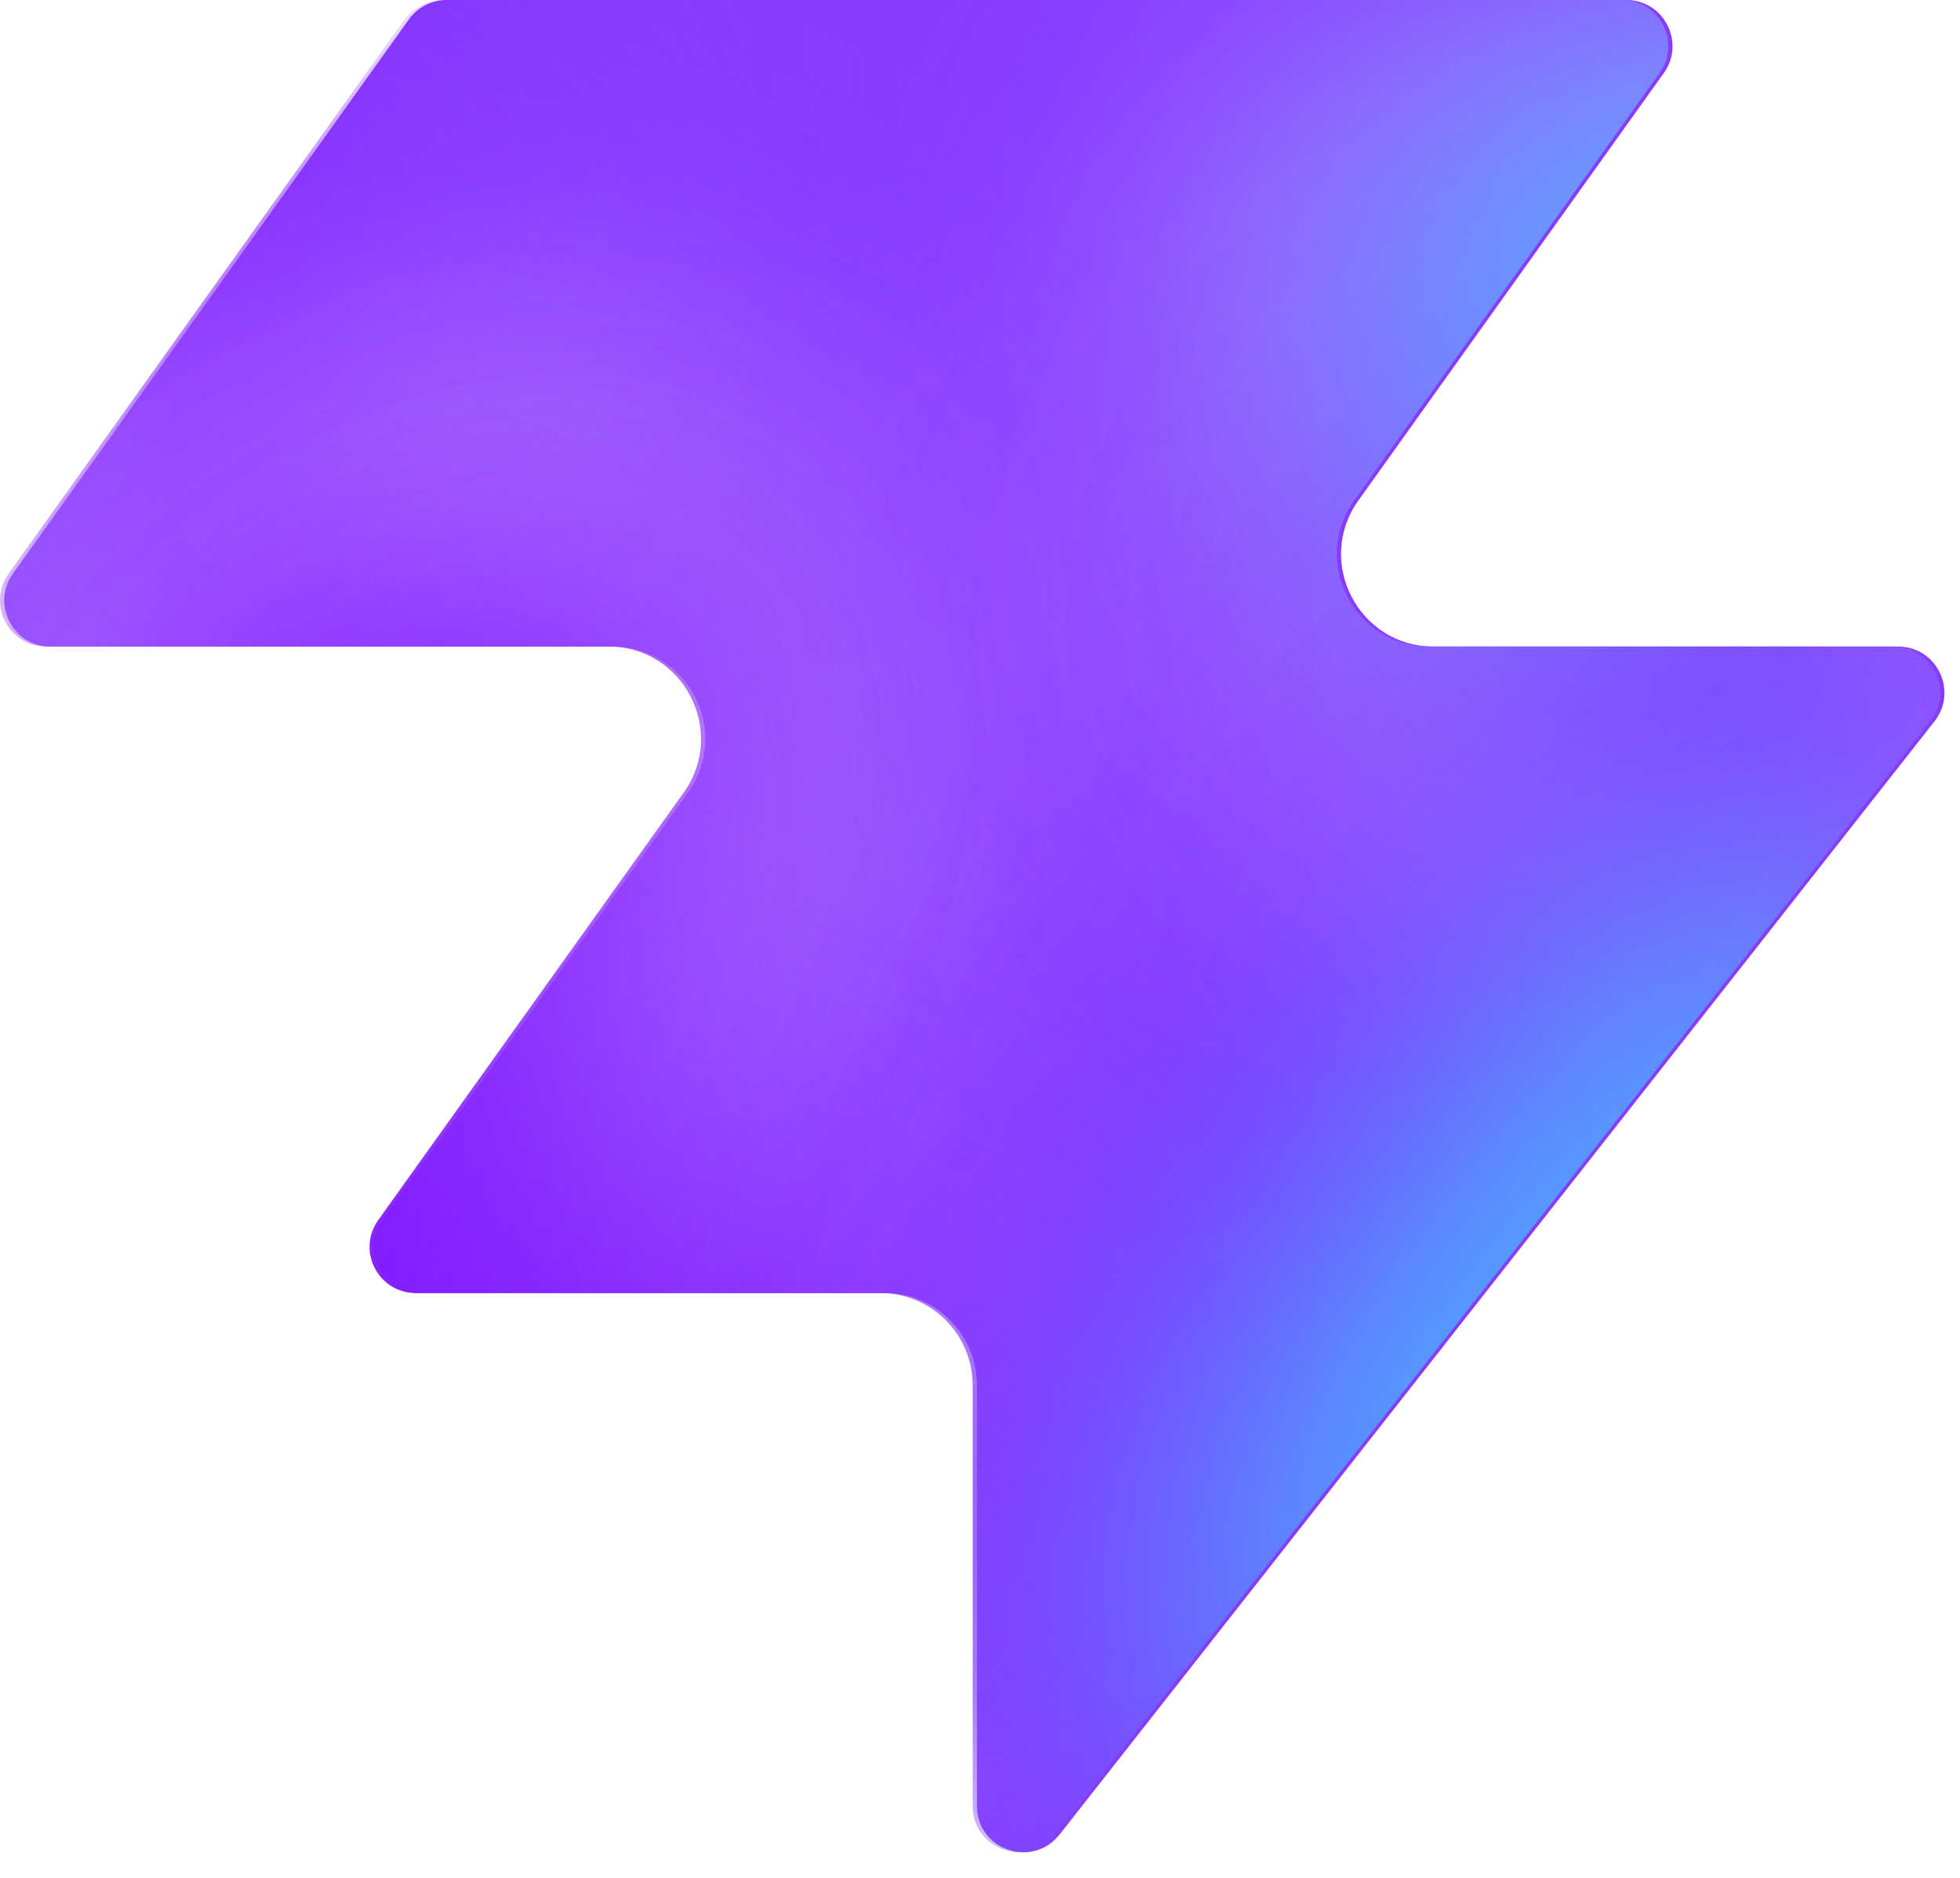
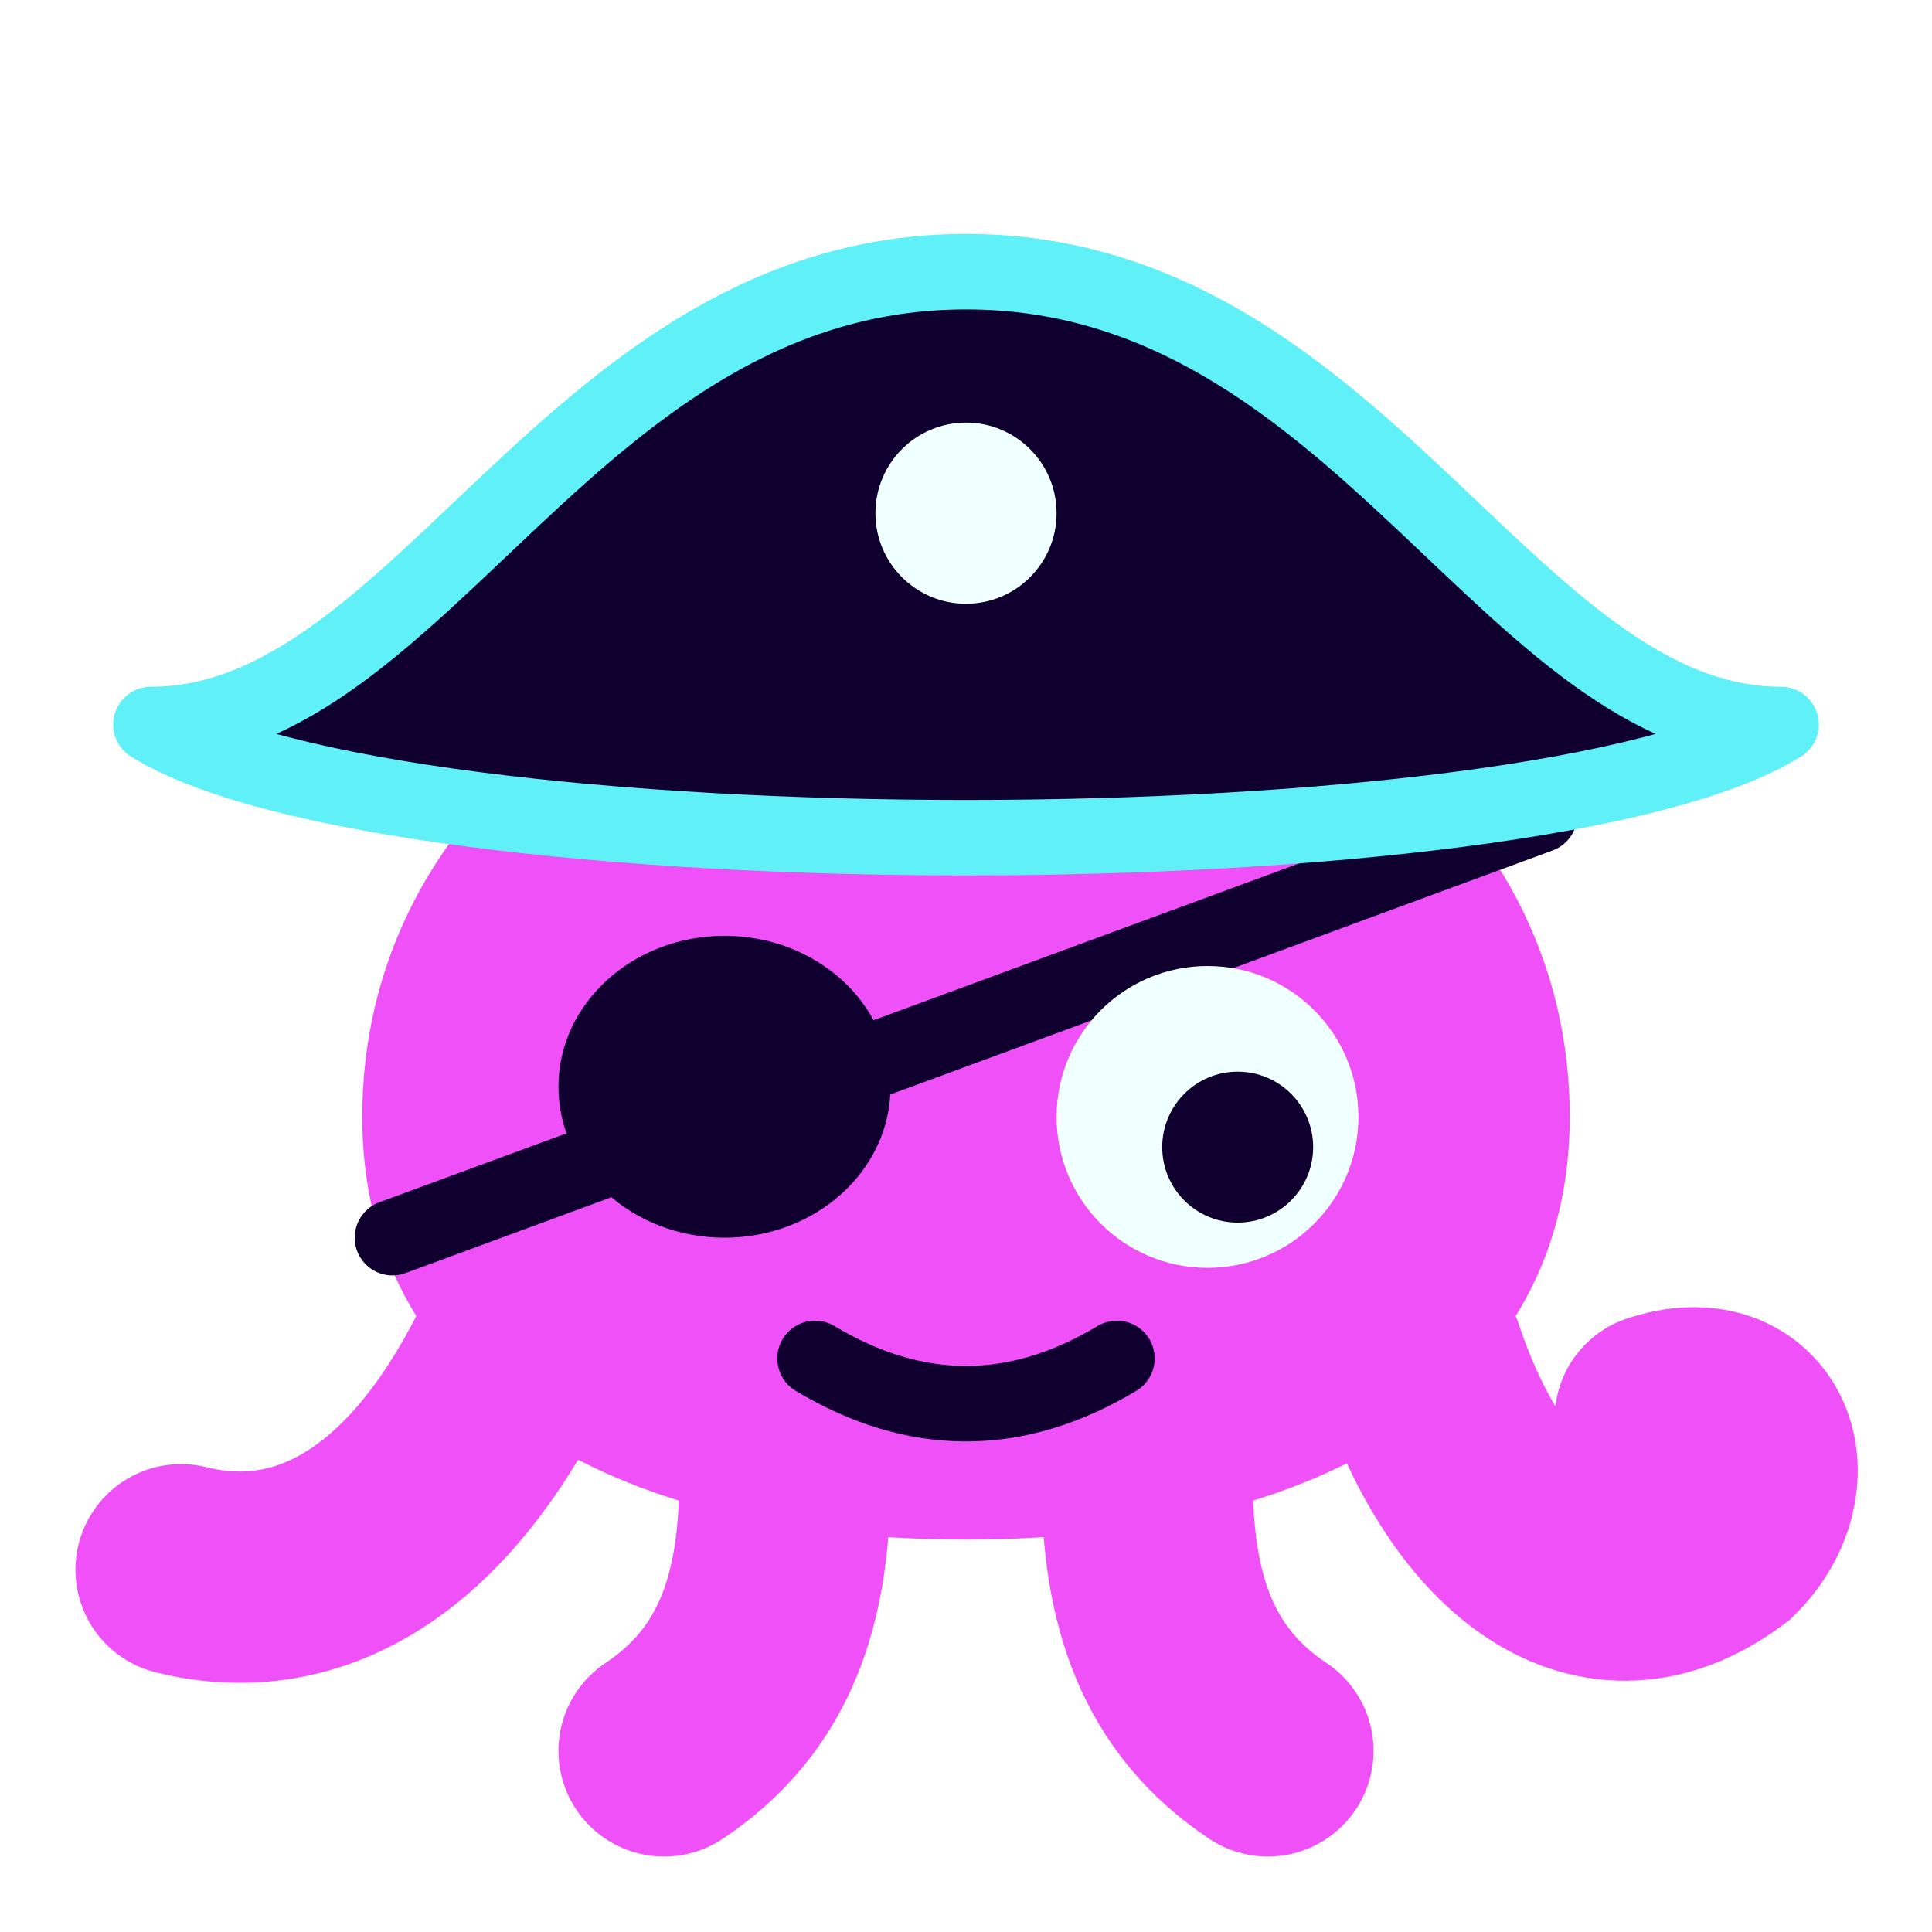
- <svg xmlns="http://www.w3.org/2000/svg" width="48" height="46" fill="none" viewBox="0 0 48 46">
-   <path fill="#863bff" d="M25.946 44.938c-.664.845-2.021.375-2.021-.698V33.937a2.26 2.26 0 0 0-2.262-2.262H10.287c-.92 0-1.456-1.04-.92-1.788l7.48-10.471c1.07-1.497 0-3.578-1.842-3.578H1.237c-.92 0-1.456-1.04-.92-1.788L10.013.474c.214-.297.556-.474.92-.474h28.894c.92 0 1.456 1.04.92 1.788l-7.48 10.471c-1.07 1.498 0 3.579 1.842 3.579h11.377c.943 0 1.473 1.088.89 1.83L25.947 44.94z" style="fill:#863bff;fill:color(display-p3 .525 .23 1);fill-opacity:1" />
-   <mask id="a" width="48" height="46" x="0" y="0" maskUnits="userSpaceOnUse" style="mask-type:alpha">
-     <path fill="#000" d="M25.842 44.938c-.664.844-2.021.375-2.021-.698V33.937a2.26 2.26 0 0 0-2.262-2.262H10.183c-.92 0-1.456-1.04-.92-1.788l7.48-10.471c1.07-1.498 0-3.579-1.842-3.579H1.133c-.92 0-1.456-1.04-.92-1.787L9.91.473c.214-.297.556-.474.92-.474h28.894c.92 0 1.456 1.04.92 1.788l-7.48 10.471c-1.07 1.498 0 3.578 1.842 3.578h11.377c.943 0 1.473 1.088.89 1.832L25.843 44.94z" style="fill:#000;fill-opacity:1" />
-   </mask>
-   <g mask="url(#a)">
-     <g filter="url(#b)">
-       <ellipse cx="5.508" cy="14.704" fill="#ede6ff" rx="5.508" ry="14.704" style="fill:#ede6ff;fill:color(display-p3 .927 .903 1);fill-opacity:1" transform="matrix(.00324 1 1 -.00324 -4.47 31.516)" />
-     </g>
-     <g filter="url(#c)">
-       <ellipse cx="10.399" cy="29.851" fill="#ede6ff" rx="10.399" ry="29.851" style="fill:#ede6ff;fill:color(display-p3 .927 .903 1);fill-opacity:1" transform="matrix(.00324 1 1 -.00324 -39.328 7.883)" />
-     </g>
-     <g filter="url(#d)">
-       <ellipse cx="5.508" cy="30.487" fill="#7e14ff" rx="5.508" ry="30.487" style="fill:#7e14ff;fill:color(display-p3 .492 .077 1);fill-opacity:1" transform="rotate(89.814 -25.913 -14.639)scale(1 -1)" />
-     </g>
-     <g filter="url(#e)">
-       <ellipse cx="5.508" cy="30.599" fill="#7e14ff" rx="5.508" ry="30.599" style="fill:#7e14ff;fill:color(display-p3 .492 .077 1);fill-opacity:1" transform="rotate(89.814 -32.644 -3.334)scale(1 -1)" />
-     </g>
-     <g filter="url(#f)">
-       <ellipse cx="5.508" cy="30.599" fill="#7e14ff" rx="5.508" ry="30.599" style="fill:#7e14ff;fill:color(display-p3 .492 .077 1);fill-opacity:1" transform="matrix(.00324 1 1 -.00324 -34.34 30.47)" />
-     </g>
-     <g filter="url(#g)">
-       <ellipse cx="14.072" cy="22.078" fill="#ede6ff" rx="14.072" ry="22.078" style="fill:#ede6ff;fill:color(display-p3 .927 .903 1);fill-opacity:1" transform="rotate(93.35 24.506 48.493)scale(-1 1)" />
-     </g>
-     <g filter="url(#h)">
-       <ellipse cx="3.47" cy="21.501" fill="#7e14ff" rx="3.47" ry="21.501" style="fill:#7e14ff;fill:color(display-p3 .492 .077 1);fill-opacity:1" transform="rotate(89.009 28.708 47.59)scale(-1 1)" />
-     </g>
-     <g filter="url(#i)">
-       <ellipse cx="3.47" cy="21.501" fill="#7e14ff" rx="3.47" ry="21.501" style="fill:#7e14ff;fill:color(display-p3 .492 .077 1);fill-opacity:1" transform="rotate(89.009 28.708 47.59)scale(-1 1)" />
-     </g>
-     <g filter="url(#j)">
-       <ellipse cx=".387" cy="8.972" fill="#7e14ff" rx="4.407" ry="29.108" style="fill:#7e14ff;fill:color(display-p3 .492 .077 1);fill-opacity:1" transform="rotate(39.51 .387 8.972)" />
-     </g>
-     <g filter="url(#k)">
-       <ellipse cx="47.523" cy="-6.092" fill="#7e14ff" rx="4.407" ry="29.108" style="fill:#7e14ff;fill:color(display-p3 .492 .077 1);fill-opacity:1" transform="rotate(37.892 47.523 -6.092)" />
-     </g>
-     <g filter="url(#l)">
-       <ellipse cx="41.412" cy="6.333" fill="#47bfff" rx="5.971" ry="9.665" style="fill:#47bfff;fill:color(display-p3 .28 .748 1);fill-opacity:1" transform="rotate(37.892 41.412 6.333)" />
-     </g>
-     <g filter="url(#m)">
-       <ellipse cx="-1.879" cy="38.332" fill="#7e14ff" rx="4.407" ry="29.108" style="fill:#7e14ff;fill:color(display-p3 .492 .077 1);fill-opacity:1" transform="rotate(37.892 -1.88 38.332)" />
-     </g>
-     <g filter="url(#n)">
-       <ellipse cx="-1.879" cy="38.332" fill="#7e14ff" rx="4.407" ry="29.108" style="fill:#7e14ff;fill:color(display-p3 .492 .077 1);fill-opacity:1" transform="rotate(37.892 -1.88 38.332)" />
-     </g>
-     <g filter="url(#o)">
-       <ellipse cx="35.651" cy="29.907" fill="#7e14ff" rx="4.407" ry="29.108" style="fill:#7e14ff;fill:color(display-p3 .492 .077 1);fill-opacity:1" transform="rotate(37.892 35.651 29.907)" />
-     </g>
-     <g filter="url(#p)">
-       <ellipse cx="38.418" cy="32.4" fill="#47bfff" rx="5.971" ry="15.297" style="fill:#47bfff;fill:color(display-p3 .28 .748 1);fill-opacity:1" transform="rotate(37.892 38.418 32.4)" />
-     </g>
+ <svg xmlns="http://www.w3.org/2000/svg" viewBox="0 0 64 64">
+   <g fill="none" stroke="#f050f8" stroke-linecap="round" stroke-width="7">
+     <path d="M17 45c-3 6-7 8-11 7" />
+     <path d="M26 49c0 4-1 7-4 9" />
+     <path d="M38 49c0 4 1 7 4 9" />
+     <path d="M47 45c2 6 6 9 10 6c2-2 1-5-2-4" />
  </g>
-   <defs>
-     <filter id="b" width="60.045" height="41.654" x="-19.77" y="16.149" color-interpolation-filters="sRGB" filterUnits="userSpaceOnUse">
-       <feFlood flood-opacity="0" result="BackgroundImageFix" />
-       <feBlend in="SourceGraphic" in2="BackgroundImageFix" result="shape" />
-       <feGaussianBlur result="effect1_foregroundBlur_2002_17158" stdDeviation="7.659" />
-     </filter>
-     <filter id="c" width="90.34" height="51.437" x="-54.613" y="-7.533" color-interpolation-filters="sRGB" filterUnits="userSpaceOnUse">
-       <feFlood flood-opacity="0" result="BackgroundImageFix" />
-       <feBlend in="SourceGraphic" in2="BackgroundImageFix" result="shape" />
-       <feGaussianBlur result="effect1_foregroundBlur_2002_17158" stdDeviation="7.659" />
-     </filter>
-     <filter id="d" width="79.355" height="29.4" x="-49.64" y="2.03" color-interpolation-filters="sRGB" filterUnits="userSpaceOnUse">
-       <feFlood flood-opacity="0" result="BackgroundImageFix" />
-       <feBlend in="SourceGraphic" in2="BackgroundImageFix" result="shape" />
-       <feGaussianBlur result="effect1_foregroundBlur_2002_17158" stdDeviation="4.596" />
-     </filter>
-     <filter id="e" width="79.579" height="29.4" x="-45.045" y="20.029" color-interpolation-filters="sRGB" filterUnits="userSpaceOnUse">
-       <feFlood flood-opacity="0" result="BackgroundImageFix" />
-       <feBlend in="SourceGraphic" in2="BackgroundImageFix" result="shape" />
-       <feGaussianBlur result="effect1_foregroundBlur_2002_17158" stdDeviation="4.596" />
-     </filter>
-     <filter id="f" width="79.579" height="29.4" x="-43.513" y="21.178" color-interpolation-filters="sRGB" filterUnits="userSpaceOnUse">
-       <feFlood flood-opacity="0" result="BackgroundImageFix" />
-       <feBlend in="SourceGraphic" in2="BackgroundImageFix" result="shape" />
-       <feGaussianBlur result="effect1_foregroundBlur_2002_17158" stdDeviation="4.596" />
-     </filter>
-     <filter id="g" width="74.749" height="58.852" x="15.756" y="-17.901" color-interpolation-filters="sRGB" filterUnits="userSpaceOnUse">
-       <feFlood flood-opacity="0" result="BackgroundImageFix" />
-       <feBlend in="SourceGraphic" in2="BackgroundImageFix" result="shape" />
-       <feGaussianBlur result="effect1_foregroundBlur_2002_17158" stdDeviation="7.659" />
-     </filter>
-     <filter id="h" width="61.377" height="25.362" x="23.548" y="2.284" color-interpolation-filters="sRGB" filterUnits="userSpaceOnUse">
-       <feFlood flood-opacity="0" result="BackgroundImageFix" />
-       <feBlend in="SourceGraphic" in2="BackgroundImageFix" result="shape" />
-       <feGaussianBlur result="effect1_foregroundBlur_2002_17158" stdDeviation="4.596" />
-     </filter>
-     <filter id="i" width="61.377" height="25.362" x="23.548" y="2.284" color-interpolation-filters="sRGB" filterUnits="userSpaceOnUse">
-       <feFlood flood-opacity="0" result="BackgroundImageFix" />
-       <feBlend in="SourceGraphic" in2="BackgroundImageFix" result="shape" />
-       <feGaussianBlur result="effect1_foregroundBlur_2002_17158" stdDeviation="4.596" />
-     </filter>
-     <filter id="j" width="56.045" height="63.649" x="-27.636" y="-22.853" color-interpolation-filters="sRGB" filterUnits="userSpaceOnUse">
-       <feFlood flood-opacity="0" result="BackgroundImageFix" />
-       <feBlend in="SourceGraphic" in2="BackgroundImageFix" result="shape" />
-       <feGaussianBlur result="effect1_foregroundBlur_2002_17158" stdDeviation="4.596" />
-     </filter>
-     <filter id="k" width="54.814" height="64.646" x="20.116" y="-38.415" color-interpolation-filters="sRGB" filterUnits="userSpaceOnUse">
-       <feFlood flood-opacity="0" result="BackgroundImageFix" />
-       <feBlend in="SourceGraphic" in2="BackgroundImageFix" result="shape" />
-       <feGaussianBlur result="effect1_foregroundBlur_2002_17158" stdDeviation="4.596" />
-     </filter>
-     <filter id="l" width="33.541" height="35.313" x="24.641" y="-11.323" color-interpolation-filters="sRGB" filterUnits="userSpaceOnUse">
-       <feFlood flood-opacity="0" result="BackgroundImageFix" />
-       <feBlend in="SourceGraphic" in2="BackgroundImageFix" result="shape" />
-       <feGaussianBlur result="effect1_foregroundBlur_2002_17158" stdDeviation="4.596" />
-     </filter>
-     <filter id="m" width="54.814" height="64.646" x="-29.286" y="6.009" color-interpolation-filters="sRGB" filterUnits="userSpaceOnUse">
-       <feFlood flood-opacity="0" result="BackgroundImageFix" />
-       <feBlend in="SourceGraphic" in2="BackgroundImageFix" result="shape" />
-       <feGaussianBlur result="effect1_foregroundBlur_2002_17158" stdDeviation="4.596" />
-     </filter>
-     <filter id="n" width="54.814" height="64.646" x="-29.286" y="6.009" color-interpolation-filters="sRGB" filterUnits="userSpaceOnUse">
-       <feFlood flood-opacity="0" result="BackgroundImageFix" />
-       <feBlend in="SourceGraphic" in2="BackgroundImageFix" result="shape" />
-       <feGaussianBlur result="effect1_foregroundBlur_2002_17158" stdDeviation="4.596" />
-     </filter>
-     <filter id="o" width="54.814" height="64.646" x="8.244" y="-2.416" color-interpolation-filters="sRGB" filterUnits="userSpaceOnUse">
-       <feFlood flood-opacity="0" result="BackgroundImageFix" />
-       <feBlend in="SourceGraphic" in2="BackgroundImageFix" result="shape" />
-       <feGaussianBlur result="effect1_foregroundBlur_2002_17158" stdDeviation="4.596" />
-     </filter>
-     <filter id="p" width="39.409" height="43.623" x="18.713" y="10.588" color-interpolation-filters="sRGB" filterUnits="userSpaceOnUse">
-       <feFlood flood-opacity="0" result="BackgroundImageFix" />
-       <feBlend in="SourceGraphic" in2="BackgroundImageFix" result="shape" />
-       <feGaussianBlur result="effect1_foregroundBlur_2002_17158" stdDeviation="4.596" />
-     </filter>
-   </defs>
+   <path fill="#f050f8" d="M12 37c0-10 9-17 20-17s20 7 20 17c0 9-8 14-20 14s-20-5-20-14z" />
+   <path fill="none" stroke="#100030" stroke-linecap="round" stroke-width="2.5" d="M13 41l38-14" />
+   <ellipse cx="24" cy="36" fill="#100030" rx="5.5" ry="5" />
+   <circle cx="40" cy="37" r="5" fill="#f0ffff" />
+   <circle cx="41" cy="38" r="2.5" fill="#100030" />
+   <path fill="none" stroke="#100030" stroke-linecap="round" stroke-width="2.5" d="M27 45q5 3 10 0" />
+   <path fill="#100030" stroke="#60f0f8" stroke-linejoin="round" stroke-width="2.5" d="M5 24c9 0 14-15 27-15s18 15 27 15c-8 5-46 5-54 0z" />
+   <circle cx="32" cy="17" r="3" fill="#f0ffff" />
</svg>
